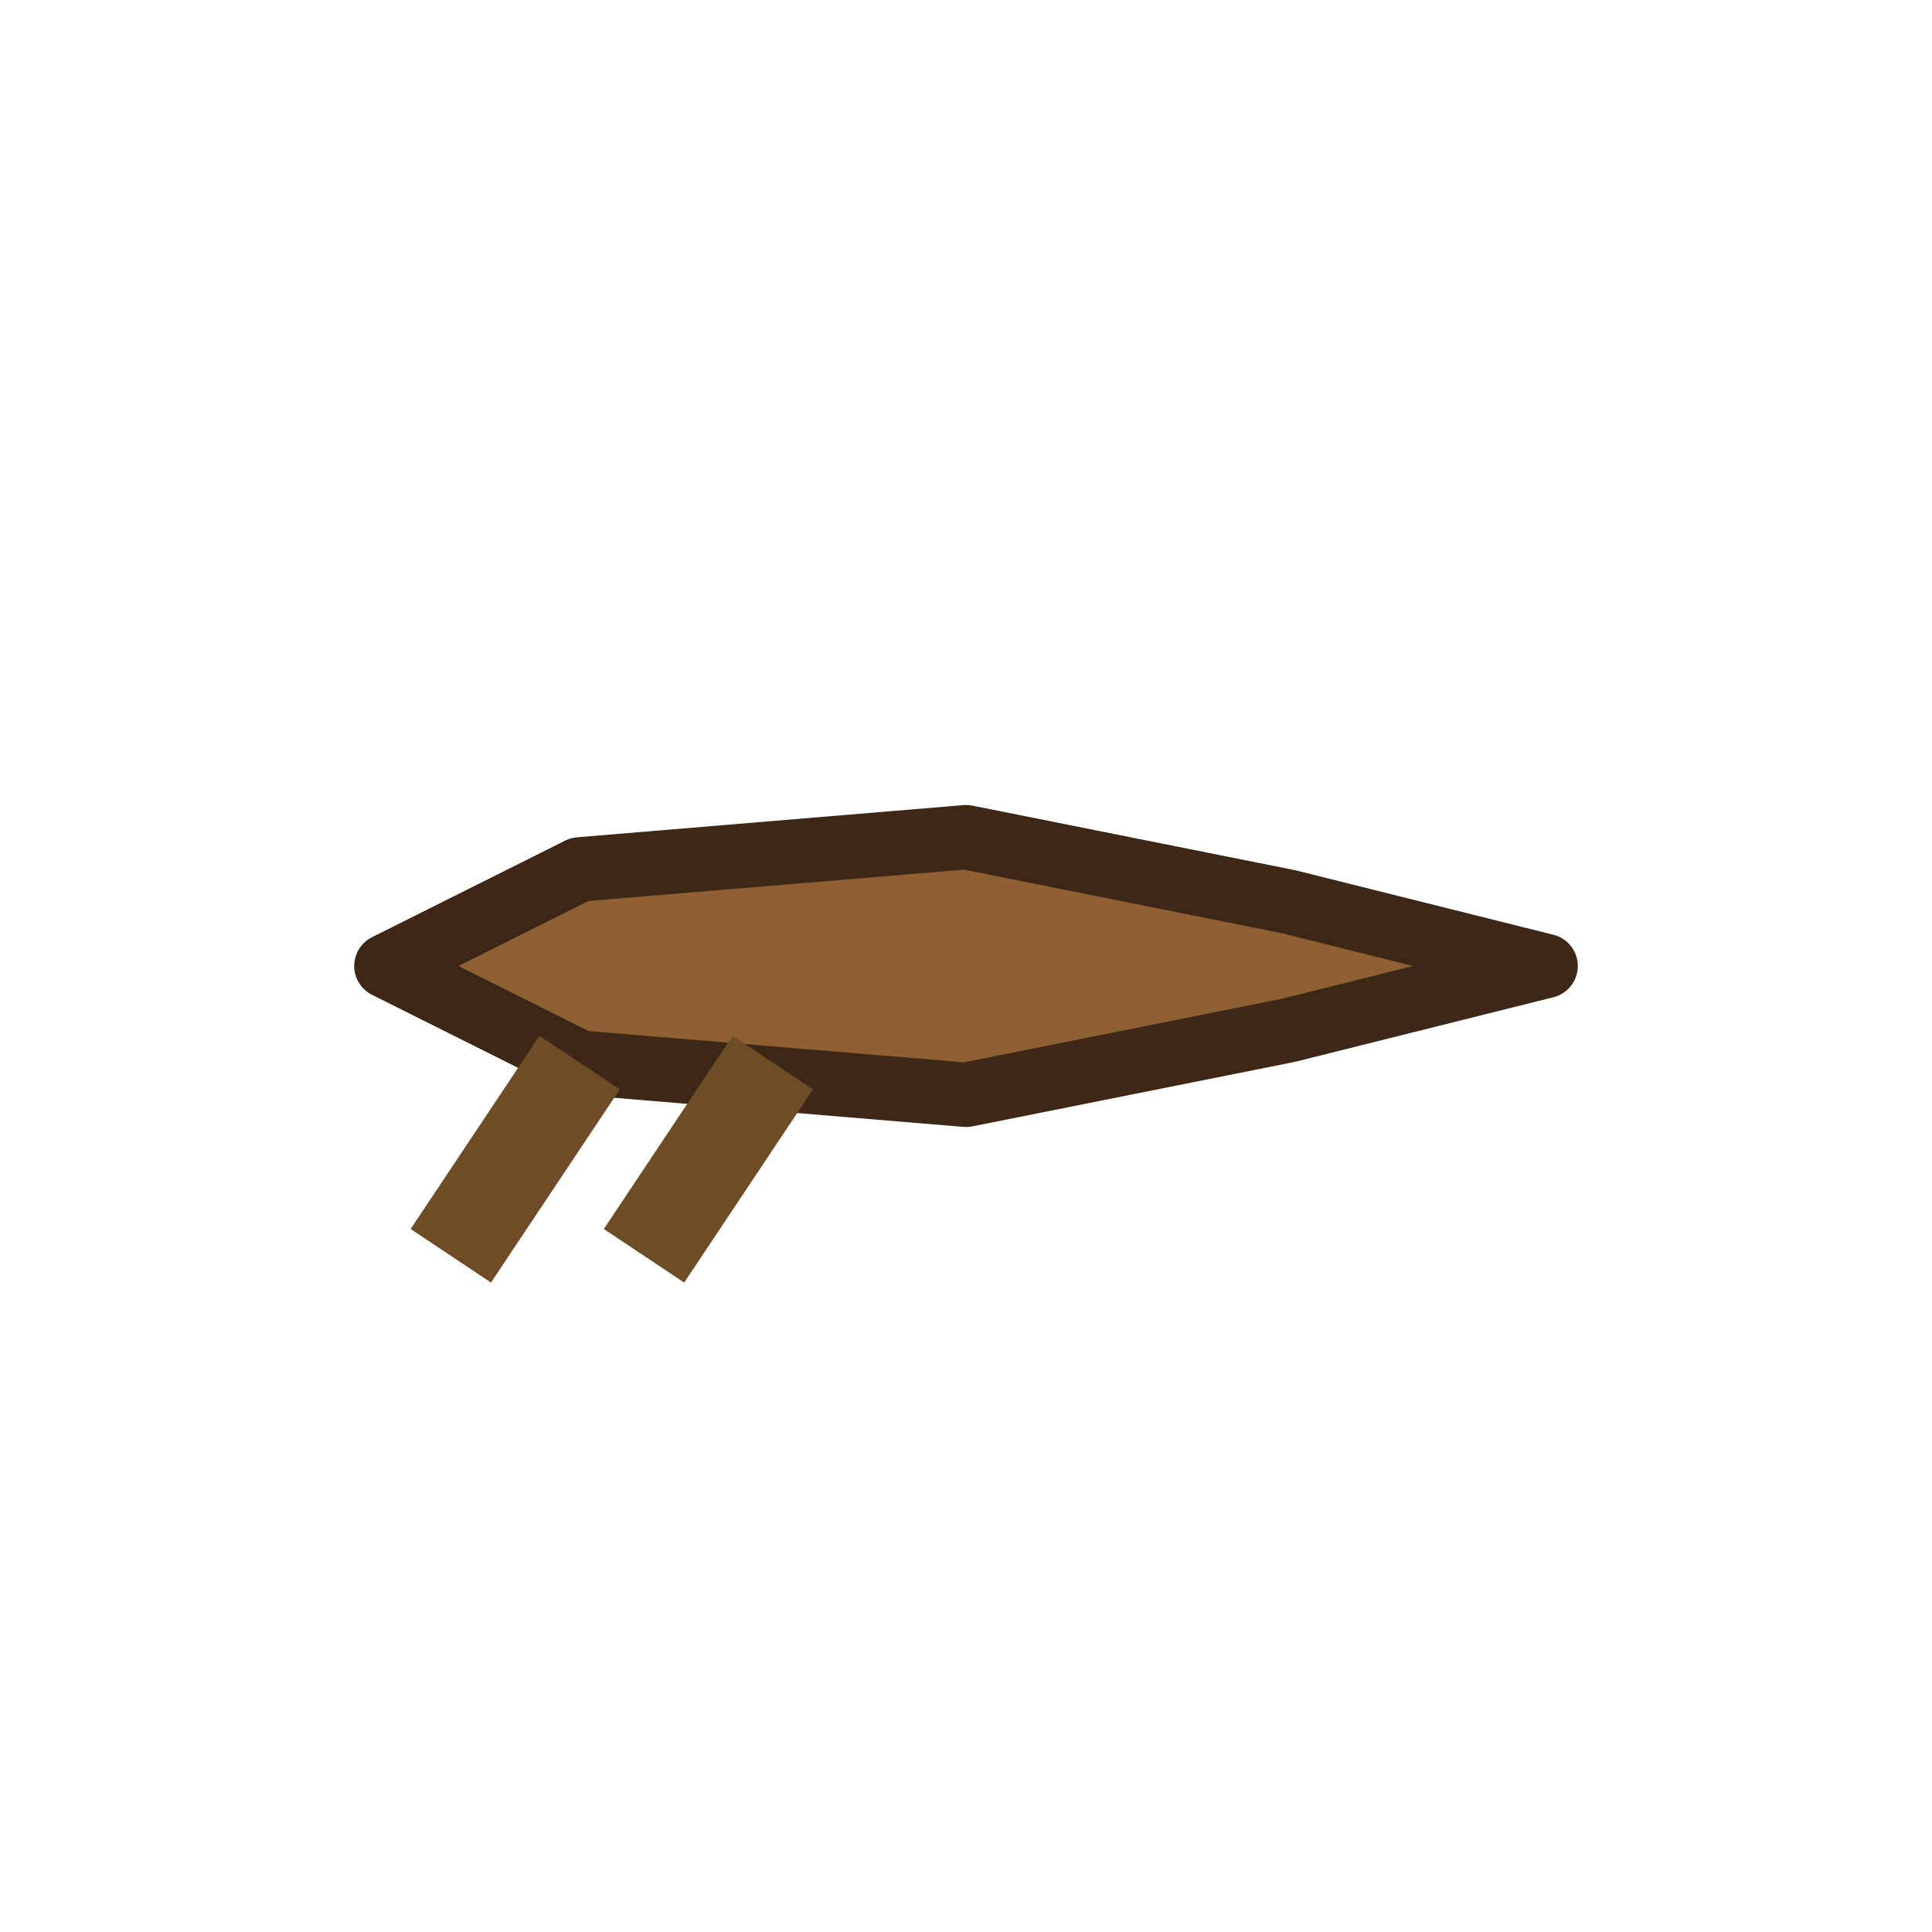
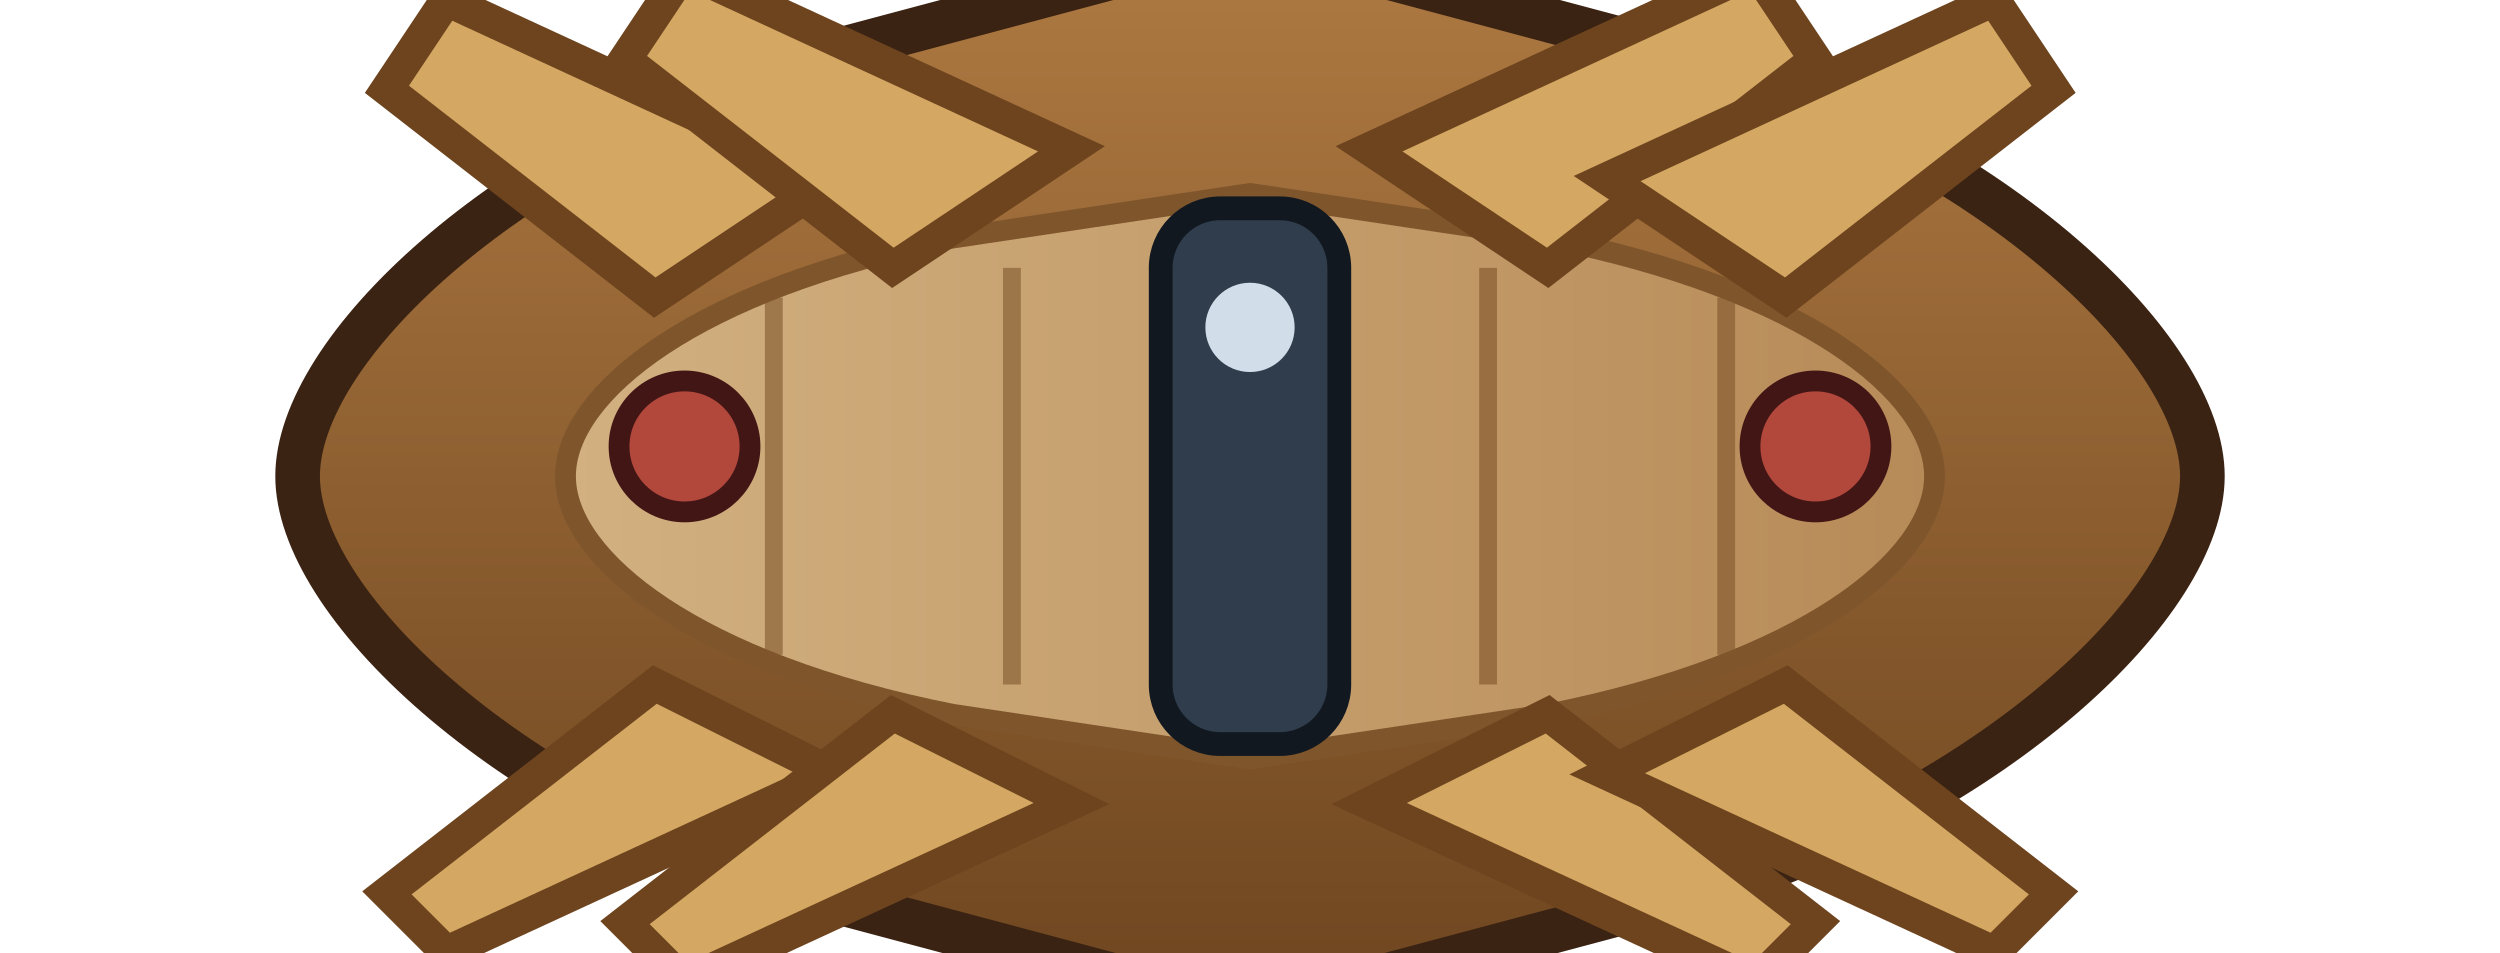
- <svg xmlns="http://www.w3.org/2000/svg" viewBox="0 0 60 60">
-   <polygon points="12,30 18,27 30,26 40,28 48,30 40,32 30,34 18,33" fill="#8f6132" stroke="#3d2716" stroke-width="2" stroke-linejoin="round" />
-   <line x1="18" y1="33" x2="14" y2="39" stroke="#6e4d26" stroke-width="3" />
-   <line x1="24" y1="33" x2="20" y2="39" stroke="#6e4d26" stroke-width="3" />
+ <svg xmlns="http://www.w3.org/2000/svg" viewBox="0 0 168 64">
+   <defs>
+     <linearGradient id="rowboat-hull" x1="0" y1="0" x2="0" y2="1">
+       <stop offset="0" stop-color="#af7a42" />
+       <stop offset="1" stop-color="#6d451f" />
+     </linearGradient>
+     <linearGradient id="rowboat-deck" x1="0" y1="0" x2="1" y2="0">
+       <stop offset="0" stop-color="#d2b080" />
+       <stop offset="1" stop-color="#b78b58" />
+     </linearGradient>
+   </defs>
+   <path d="M20 32c0-8.4 13.6-21.6 34-28l30-8h0l30 8c20.4 6.4 34 19.6 34 28s-13.6 21.6-34 28l-30 8h0l-30-8c-20.4-6.4-34-19.6-34-28z" fill="url(#rowboat-hull)" stroke="#3b2313" stroke-width="3" />
+   <path d="M38 32c0-5.6 8.8-12.6 26-16l20-3 20 3c17.2 3.4 26 10.4 26 16s-8.8 12.6-26 16l-20 3-20-3c-17.2-3.4-26-10.4-26-16z" fill="url(#rowboat-deck)" stroke="#7f552c" stroke-width="1.4" />
+   <g stroke="#7f552c" stroke-width="1.2" opacity="0.6">
+     <line x1="52" y1="20" x2="52" y2="44" />
+     <line x1="68" y1="18" x2="68" y2="46" />
+     <line x1="84" y1="18" x2="84" y2="46" />
+     <line x1="100" y1="18" x2="100" y2="46" />
+     <line x1="116" y1="20" x2="116" y2="44" />
+   </g>
+   <rect x="78" y="14" width="12" height="36" rx="4" fill="#2f3d4c" stroke="#121820" stroke-width="1.6" />
+   <circle cx="84" cy="22" r="3" fill="#d1dde8" />
+   <g fill="#d4a762" stroke="#6d441e" stroke-width="2.2">
+     <path d="M44 20l-18 -14 4 -6 26 12z" />
+     <path d="M60 18l-18 -14 4 -6 26 12z" />
+     <path d="M104 18l18 -14-4 -6-26 12z" />
+     <path d="M120 20l18 -14-4 -6-26 12z" />
+     <path d="M44 46l-18 14 4 4 26-12z" />
+     <path d="M60 48l-18 14 4 4 26-12z" />
+     <path d="M104 48l18 14-4 4-26-12z" />
+     <path d="M120 46l18 14-4 4-26-12z" />
+   </g>
+   <g fill="#b2473b" stroke="#431616" stroke-width="1.4">
+     <circle cx="46" cy="30" r="4.4" />
+     <circle cx="122" cy="30" r="4.4" />
+   </g>
</svg>
